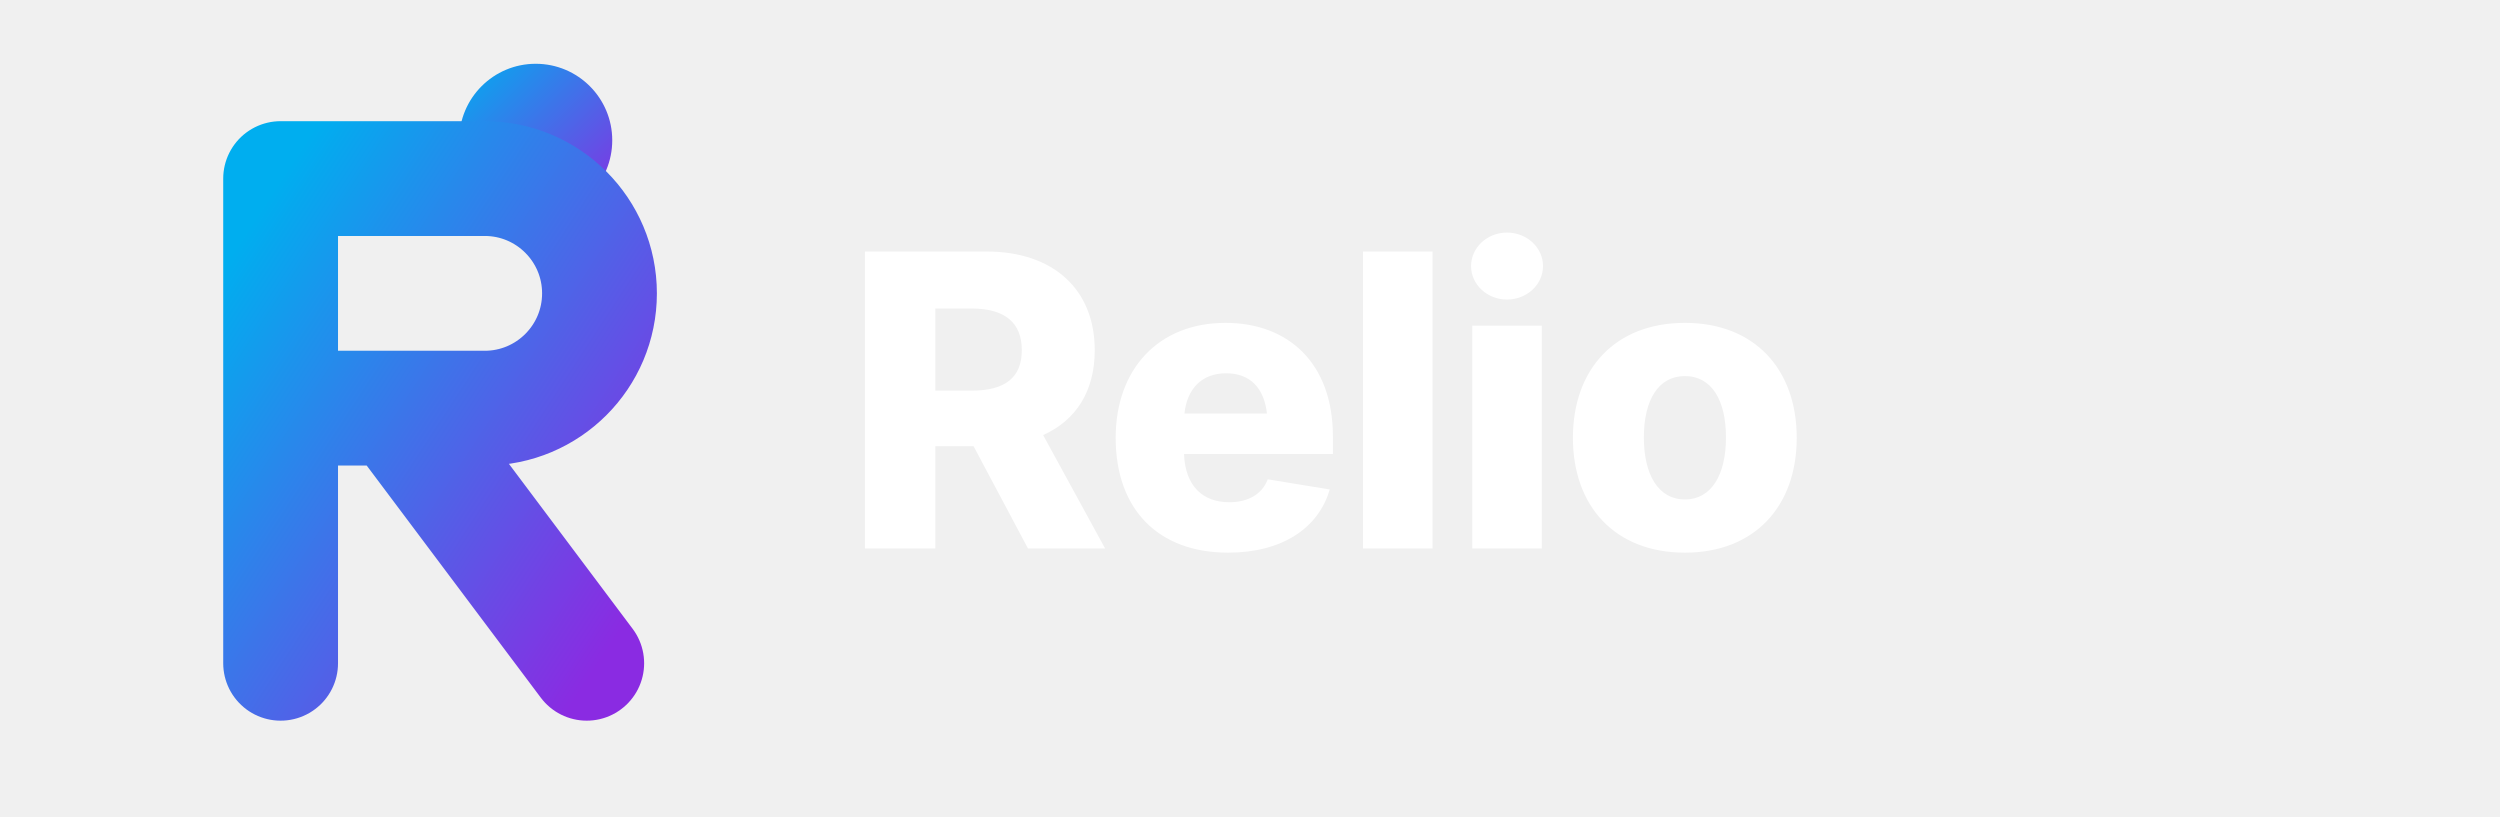
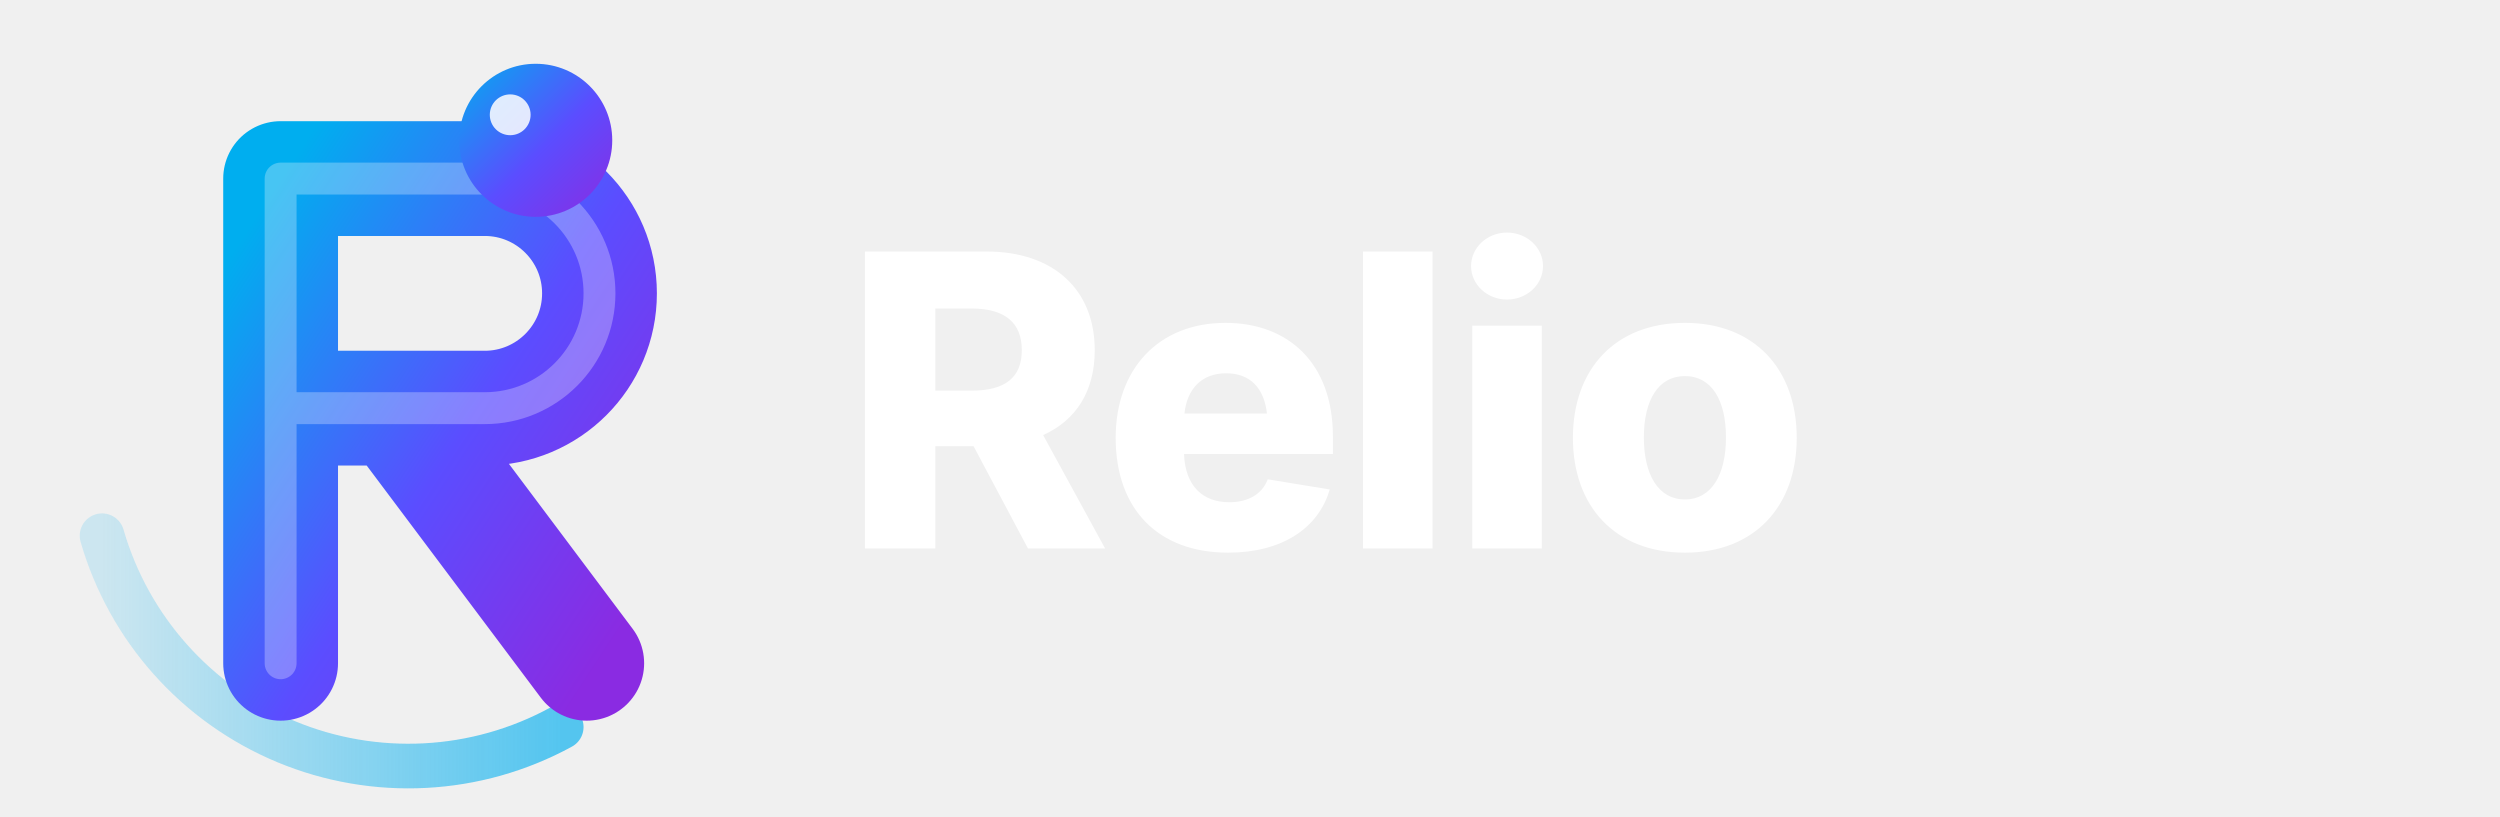
<svg xmlns="http://www.w3.org/2000/svg" viewBox="0 0 196 64" role="img" aria-label="Relio">
  <defs>
    <linearGradient id="relio-g" x1="0" y1="0" x2="1" y2="1">
      <stop offset="0" stop-color="#00AEEF" />
+       <stop offset="0.55" stop-color="#5B4DFF" />
      <stop offset="1" stop-color="#8A2BE2" />
    </linearGradient>
+     <linearGradient id="relio-orbit" x1="0" y1="0" x2="1" y2="0">
+       <stop offset="0" stop-color="#00AEEF" stop-opacity=".15" />
+       <stop offset="1" stop-color="#00AEEF" stop-opacity=".65" />
+     </linearGradient>
  </defs>
+   <path d="M8 42 A25 25 0 0 0 44 57" fill="none" stroke="url(#relio-orbit)" stroke-width="3.5" stroke-linecap="round" />
+   <path d="M22 52 V14 H38 a9 9 0 0 1 0 18 H22 M31 32 L46 52" fill="none" stroke="url(#relio-g)" stroke-width="9" stroke-linecap="round" stroke-linejoin="round" />
+   <path d="M22 52 V14 H38 a9 9 0 0 1 0 18 H22" fill="none" stroke="#FFFFFF" stroke-opacity=".28" stroke-width="2.5" stroke-linecap="round" stroke-linejoin="round" />
  <circle cx="42" cy="11" r="6" fill="url(#relio-g)" />
-   <path d="M22 52 V14 H38 a9 9 0 0 1 0 18 H22 M31 32 L46 52" fill="none" stroke="url(#relio-g)" stroke-width="9" stroke-linecap="round" stroke-linejoin="round" />
+   <circle cx="40" cy="9" r="1.6" fill="#FFFFFF" fill-opacity=".85" />
  <text x="66" y="43" font-family="'Plus Jakarta Sans', Inter, system-ui, sans-serif" font-weight="800" font-size="32" letter-spacing="-0.5" fill="#FFFFFF">Relio</text>
</svg>
